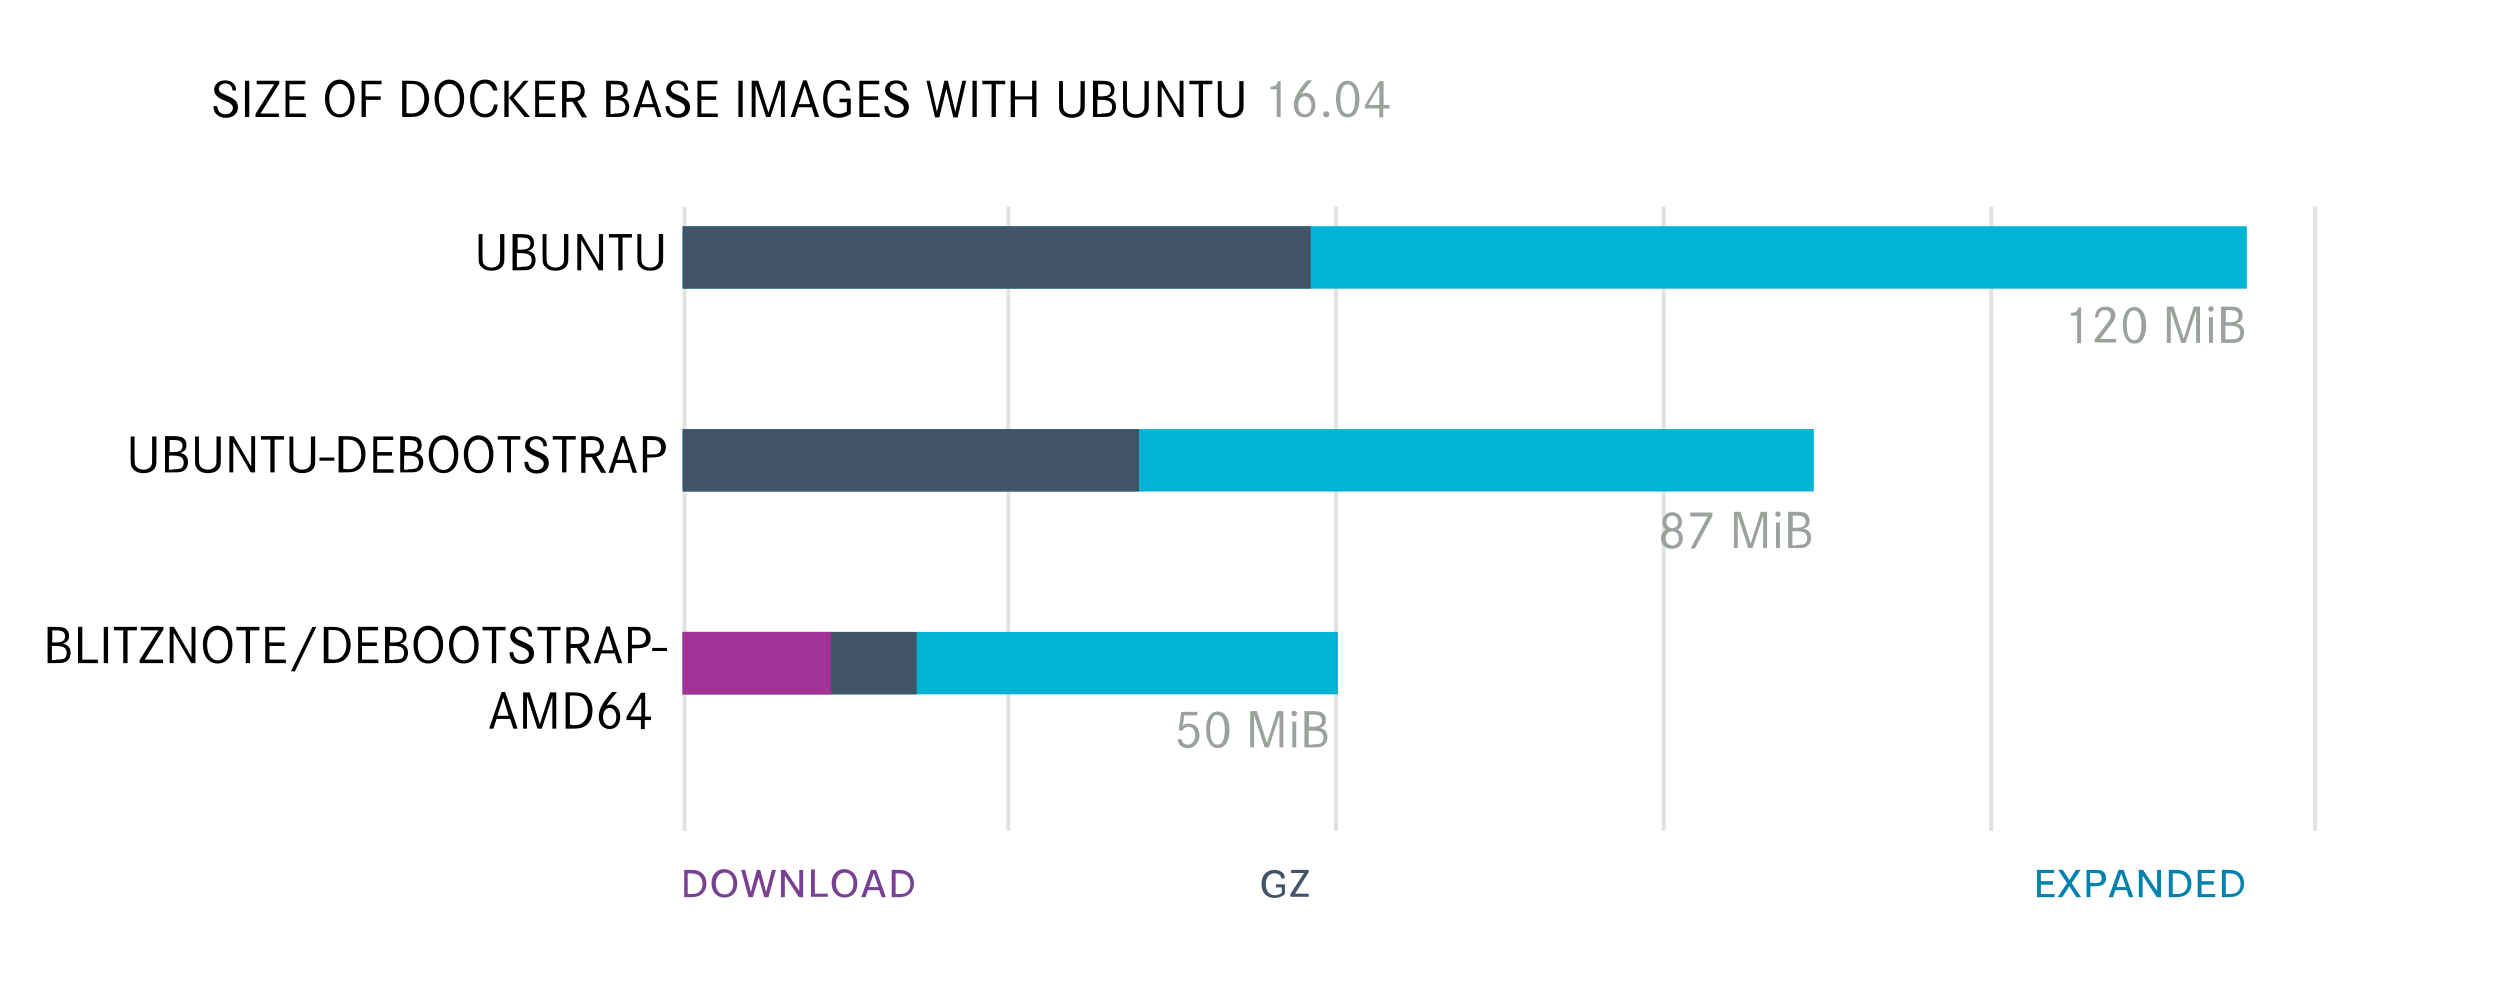
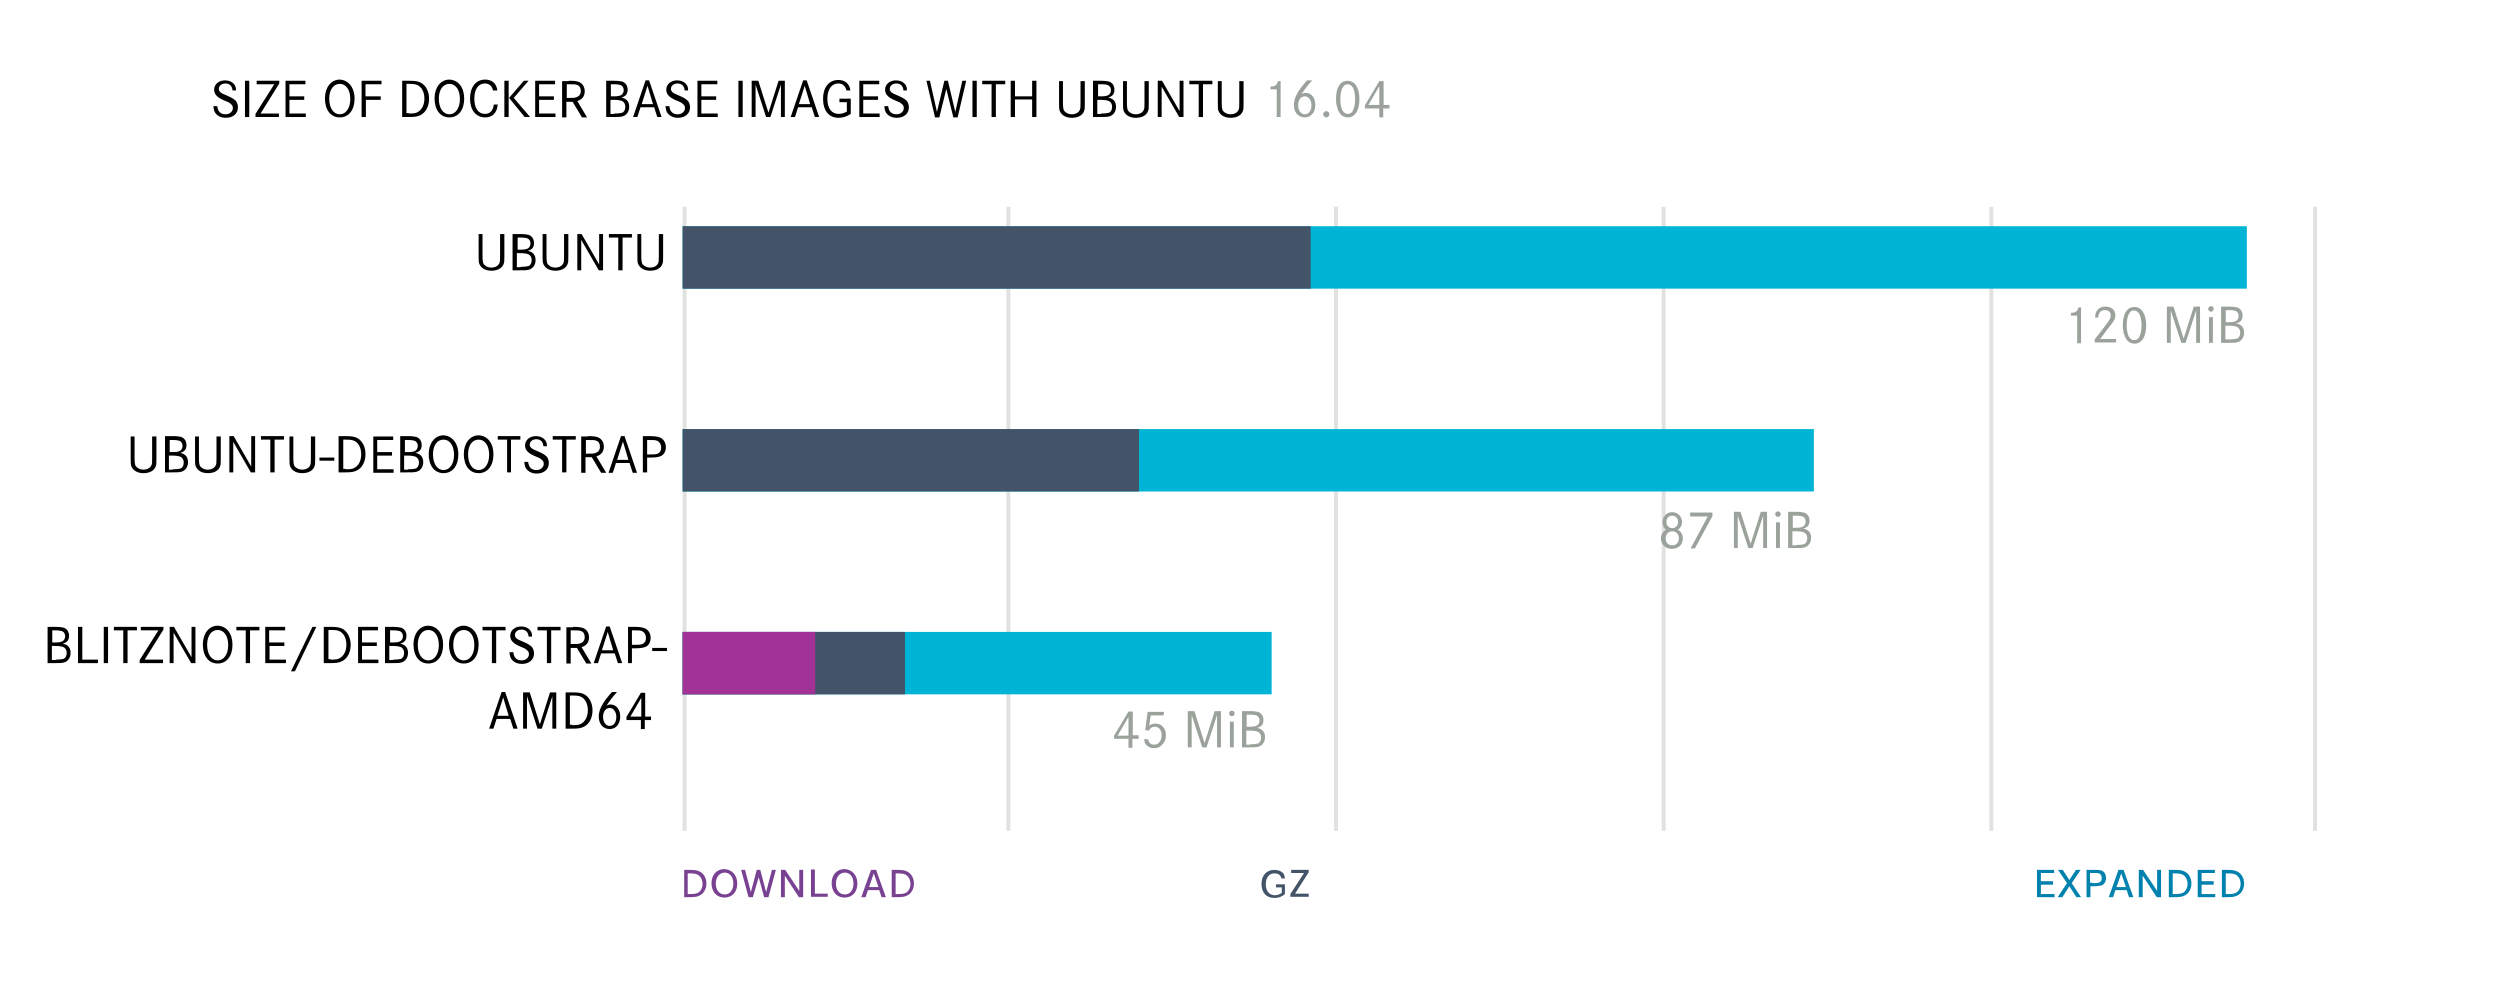
<svg xmlns="http://www.w3.org/2000/svg" version="1.1" id="Layer_1" x="0px" y="0px" width="640.9px" height="255.5px" viewBox="0 0 640.9 255.5" enable-background="new 0 0 640.9 255.5" xml:space="preserve">
  <line fill="none" stroke="#CBCECA" stroke-miterlimit="10" stroke-opacity="0.6" x1="175.5" y1="53" x2="175.5" y2="213" />
  <line fill="none" stroke="#CBCECA" stroke-miterlimit="10" stroke-opacity="0.6" x1="258.5" y1="53" x2="258.5" y2="213" />
  <line fill="none" stroke="#CBCECA" stroke-miterlimit="10" stroke-opacity="0.6" x1="342.5" y1="53" x2="342.5" y2="213" />
  <line fill="none" stroke="#CBCECA" stroke-miterlimit="10" stroke-opacity="0.6" x1="426.5" y1="53" x2="426.5" y2="213" />
  <line fill="none" stroke="#CBCECA" stroke-miterlimit="10" stroke-opacity="0.6" x1="510.5" y1="53" x2="510.5" y2="213" />
  <line fill="none" stroke="#CBCECA" stroke-miterlimit="10" stroke-opacity="0.6" x1="593.5" y1="53" x2="593.5" y2="213" />
  <g>
    <path d="M59.6,23.1c-0.1-1.1-0.8-1.7-1.8-1.7c-1,0-1.7,0.6-1.7,1.4c0,0.4,0.2,0.7,0.6,1c0.3,0.2,0.3,0.2,1.7,0.8   c1.2,0.5,1.7,0.9,2.1,1.3c0.3,0.4,0.5,1,0.5,1.6c0,1.6-1.2,2.7-3.1,2.7c-1.1,0-2-0.4-2.6-1.1c-0.4-0.5-0.5-1-0.6-1.9h1   c0.1,1.3,0.8,2.1,2.1,2.1c1.1,0,1.9-0.7,1.9-1.6c0-0.5-0.2-0.8-0.6-1.1c-0.3-0.3-0.5-0.4-1.5-0.8c-1-0.4-1.6-0.8-1.9-1.1   c-0.5-0.4-0.8-1-0.8-1.7c0-1.4,1.2-2.4,2.8-2.4c1,0,1.9,0.4,2.4,1.1c0.3,0.4,0.4,0.8,0.4,1.5H59.6z" />
    <path d="M62.8,30v-9.3h1.1V30H62.8z" />
    <path d="M71.6,20.7v0.7l-4.8,7.7h4.7V30h-6v-0.8l4.8-7.6h-4.5v-0.9H71.6z" />
    <path d="M78,24.7v0.9h-3.8v3.5h4.2V30h-5.2v-9.3h5.1v0.9h-4.1v3.1H78z" />
    <path d="M90.9,25.3c0,2.9-1.5,4.8-3.8,4.8c-2.3,0-3.8-1.9-3.8-4.9c0-2.8,1.6-4.8,3.8-4.8C89.3,20.5,90.9,22.4,90.9,25.3z    M84.4,25.3c0,2.4,1.1,4,2.7,4c1.6,0,2.7-1.6,2.7-3.9c0-2.4-1.1-3.9-2.7-3.9S84.4,23,84.4,25.3z" />
    <path d="M97.6,24.7v0.9h-3.8V30h-1.1v-9.3h5.1v0.9h-4.1v3.1H97.6z" />
    <path d="M104.6,20.7c1.8,0,2.5,0.1,3.3,0.5c1.3,0.7,2.1,2.3,2.1,4.1c0,1.9-0.8,3.5-2.2,4.2c-0.8,0.4-1.4,0.5-3.3,0.5h-1.4v-9.3   H104.6z M104.8,29.1c1.5,0,1.9-0.1,2.5-0.5c0.9-0.6,1.5-1.8,1.5-3.3c0-1.6-0.6-2.8-1.6-3.4c-0.6-0.3-1-0.4-2.6-0.4h-0.4v7.5H104.8z   " />
    <path d="M119,25.3c0,2.9-1.5,4.8-3.8,4.8c-2.3,0-3.8-1.9-3.8-4.9c0-2.8,1.6-4.8,3.8-4.8C117.5,20.5,119,22.4,119,25.3z M112.5,25.3   c0,2.4,1.1,4,2.7,4c1.6,0,2.7-1.6,2.7-3.9c0-2.4-1.1-3.9-2.7-3.9S112.5,23,112.5,25.3z" />
    <path d="M126.4,23.2c-0.3-1.2-1-1.8-2.1-1.8c-1.7,0-2.7,1.5-2.7,3.9c0,2.4,1,3.9,2.7,3.9c1.3,0,2.1-0.8,2.3-2.4h1   c-0.2,2.1-1.3,3.3-3.2,3.3c-2.4,0-3.9-1.9-3.9-4.8c0-3,1.5-4.9,3.9-4.9c1.7,0,2.9,1,3.1,2.8H126.4z" />
    <path d="M130.4,20.7V30h-1.1v-9.3H130.4z M135.5,20.7l-3.8,4.4l4.2,4.9h-1.4l-4-4.9l3.8-4.4H135.5z" />
    <path d="M142,24.7v0.9h-3.8v3.5h4.2V30h-5.2v-9.3h5.1v0.9h-4.1v3.1H142z" />
    <path d="M145.8,20.7c1.4,0,2,0.1,2.6,0.3c0.9,0.4,1.5,1.2,1.5,2.4c0,1.2-0.6,2.1-1.9,2.5l2.5,4.2h-1.3l-2.4-4h-1.6v4h-1.1v-9.3   H145.8z M145.9,25.1c1.1,0,1.5,0,1.9-0.2c0.7-0.2,1.1-0.8,1.1-1.6c0-0.7-0.3-1.3-0.9-1.5c-0.4-0.2-0.8-0.2-2.1-0.2h-0.6v3.5H145.9z   " />
    <path d="M157.2,20.7c1.3,0,1.8,0.1,2.3,0.2c0.9,0.3,1.4,1.1,1.4,2.1c0,1.1-0.5,1.7-1.6,2c1.4,0.3,2,1.1,2,2.4   c0,1.1-0.6,2.1-1.6,2.4c-0.6,0.2-1.1,0.2-2.7,0.2h-1.6v-9.3H157.2z M157.4,24.7c0.9,0,1.4-0.1,1.8-0.3c0.4-0.2,0.7-0.7,0.7-1.3   c0-0.6-0.3-1.1-0.8-1.3c-0.4-0.1-0.7-0.2-1.7-0.2h-0.8v3.1H157.4z M157.5,29.1c1.1,0,1.6-0.1,2-0.2c0.5-0.2,0.8-0.8,0.8-1.5   c0-0.8-0.4-1.4-1.1-1.6c-0.4-0.1-0.8-0.2-1.8-0.2h-0.9v3.6H157.5z" />
    <path d="M166.4,20.6l3.2,9.4h-1.1l-0.8-2.5h-3.5l-0.8,2.5h-1.1l3.2-9.4H166.4z M166,22l-1.5,4.7h2.9L166,22z" />
    <path d="M175.5,23.1c-0.1-1.1-0.8-1.7-1.8-1.7c-1,0-1.7,0.6-1.7,1.4c0,0.4,0.2,0.7,0.6,1c0.3,0.2,0.3,0.2,1.7,0.8   c1.2,0.5,1.7,0.9,2.1,1.3c0.3,0.4,0.5,1,0.5,1.6c0,1.6-1.2,2.7-3.1,2.7c-1.1,0-2-0.4-2.6-1.1c-0.4-0.5-0.5-1-0.6-1.9h1   c0.1,1.3,0.8,2.1,2.1,2.1c1.1,0,1.9-0.7,1.9-1.6c0-0.5-0.2-0.8-0.6-1.1c-0.3-0.3-0.5-0.4-1.5-0.8c-1-0.4-1.6-0.8-1.9-1.1   c-0.5-0.4-0.8-1-0.8-1.7c0-1.4,1.2-2.4,2.8-2.4c1,0,1.9,0.4,2.4,1.1c0.3,0.4,0.4,0.8,0.4,1.5H175.5z" />
    <path d="M183.6,24.7v0.9h-3.8v3.5h4.2V30h-5.2v-9.3h5.1v0.9h-4.1v3.1H183.6z" />
    <path d="M189.3,30v-9.3h1.1V30H189.3z" />
    <path d="M194.4,20.7l2.6,8.2l2.6-8.2h1.6V30h-1v-8.3l-2.7,8.3h-1.1l-2.7-8.3V30h-1v-9.3H194.4z" />
    <path d="M206.8,20.6L210,30h-1.1l-0.8-2.5h-3.5l-0.8,2.5h-1.1l3.2-9.4H206.8z M206.3,22l-1.5,4.7h2.9L206.3,22z" />
    <path d="M218.1,25.4v3.8c-0.9,0.6-1.9,1-3.1,1c-2.5,0-4-1.8-4-4.9c0-2.9,1.5-4.8,3.9-4.8c1.8,0,2.9,1,3.1,2.7h-1   c-0.3-1.2-1-1.8-2.1-1.8c-1.7,0-2.8,1.5-2.8,3.9c0,2.5,1.1,3.9,2.9,3.9c0.7,0,1.4-0.2,2.1-0.6v-2.4h-1.9v-0.9H218.1z" />
    <path d="M225.1,24.7v0.9h-3.8v3.5h4.2V30h-5.2v-9.3h5.1v0.9h-4.1v3.1H225.1z" />
    <path d="M231.6,23.1c-0.1-1.1-0.8-1.7-1.8-1.7c-1,0-1.7,0.6-1.7,1.4c0,0.4,0.2,0.7,0.6,1c0.3,0.2,0.3,0.2,1.7,0.8   c1.2,0.5,1.7,0.9,2.1,1.3c0.3,0.4,0.5,1,0.5,1.6c0,1.6-1.2,2.7-3.1,2.7c-1.1,0-2-0.4-2.6-1.1c-0.4-0.5-0.5-1-0.6-1.9h1   c0.1,1.3,0.8,2.1,2.1,2.1c1.1,0,1.9-0.7,1.9-1.6c0-0.5-0.2-0.8-0.6-1.1c-0.3-0.3-0.5-0.4-1.5-0.8c-1-0.4-1.6-0.8-1.9-1.1   c-0.5-0.4-0.8-1-0.8-1.7c0-1.4,1.2-2.4,2.8-2.4c1,0,1.9,0.4,2.4,1.1c0.3,0.4,0.4,0.8,0.4,1.5H231.6z" />
    <path d="M238.4,20.7l1.8,8l1.9-8h0.9l1.9,8l1.8-8h1l-2.2,9.4h-1.1l-1.8-7.3l-1.8,7.3h-1.1l-2.2-9.4H238.4z" />
    <path d="M249.3,30v-9.3h1.1V30H249.3z" />
    <path d="M257.7,20.7v0.9h-2.4V30h-1.1v-8.4h-2.4v-0.9H257.7z" />
    <path d="M264.6,24.7v-4h1.1V30h-1.1v-4.5h-4.4V30h-1.1v-9.3h1.1v4H264.6z" />
    <path d="M272.5,20.7v5.5c0,1.4,0.1,1.8,0.3,2.2c0.4,0.5,1.1,0.9,1.9,0.9c1,0,1.8-0.4,2.1-1.1c0.2-0.4,0.2-0.7,0.2-1.9v-5.5h1.1v5.5   c0,1.5,0,1.7-0.2,2.2c-0.4,1.1-1.6,1.7-3.1,1.7c-1.5,0-2.6-0.6-3.1-1.7c-0.2-0.5-0.2-0.8-0.2-2.2v-5.5H272.5z" />
    <path d="M282,20.7c1.3,0,1.8,0.1,2.3,0.2c0.9,0.3,1.4,1.1,1.4,2.1c0,1.1-0.5,1.7-1.6,2c1.4,0.3,2,1.1,2,2.4c0,1.1-0.6,2.1-1.6,2.4   c-0.6,0.2-1.1,0.2-2.7,0.2h-1.6v-9.3H282z M282.3,24.7c0.9,0,1.4-0.1,1.8-0.3c0.4-0.2,0.7-0.7,0.7-1.3c0-0.6-0.3-1.1-0.8-1.3   c-0.4-0.1-0.7-0.2-1.7-0.2h-0.8v3.1H282.3z M282.3,29.1c1.1,0,1.6-0.1,2-0.2c0.5-0.2,0.8-0.8,0.8-1.5c0-0.8-0.4-1.4-1.1-1.6   c-0.4-0.1-0.8-0.2-1.8-0.2h-0.9v3.6H282.3z" />
    <path d="M288.9,20.7v5.5c0,1.4,0.1,1.8,0.3,2.2c0.4,0.5,1.1,0.9,1.9,0.9c1,0,1.8-0.4,2.1-1.1c0.2-0.4,0.2-0.7,0.2-1.9v-5.5h1.1v5.5   c0,1.5,0,1.7-0.2,2.2c-0.4,1.1-1.6,1.7-3.1,1.7c-1.5,0-2.6-0.6-3.1-1.7c-0.2-0.5-0.2-0.8-0.2-2.2v-5.5H288.9z" />
    <path d="M297.9,20.7l4.5,7.8v-7.8h1V30h-1.1l-4.5-7.8V30h-1v-9.3H297.9z" />
    <path d="M310.8,20.7v0.9h-2.4V30h-1.1v-8.4h-2.4v-0.9H310.8z" />
    <path d="M313.2,20.7v5.5c0,1.4,0.1,1.8,0.3,2.2c0.4,0.5,1.1,0.9,1.9,0.9c1,0,1.8-0.4,2.1-1.1c0.2-0.4,0.2-0.7,0.2-1.9v-5.5h1.1v5.5   c0,1.5,0,1.7-0.2,2.2c-0.4,1.1-1.6,1.7-3.1,1.7c-1.5,0-2.6-0.6-3.1-1.7c-0.2-0.5-0.2-0.8-0.2-2.2v-5.5H313.2z" />
    <path fill="#9BA29B" d="M325.7,22.2c1.2,0,1.7-0.4,1.9-1.4h0.7V30h-1v-7.1h-1.6V22.2z" />
    <path fill="#9BA29B" d="M336.3,20.7c-1,1.1-2,2.4-2.6,3.4c0.4-0.2,0.6-0.3,1-0.3c1.5,0,2.5,1.3,2.5,3.1c0,1.9-1.1,3.2-2.7,3.2   c-1.7,0-2.8-1.3-2.8-3.2c0-1.8,1-3.7,3.4-6.3H336.3z M332.8,27c0,1.3,0.7,2.3,1.7,2.3c1,0,1.7-0.9,1.7-2.3c0-1.3-0.7-2.3-1.7-2.3   C333.5,24.7,332.8,25.6,332.8,27z" />
    <path fill="#9BA29B" d="M340.8,29.3c0,0.4-0.4,0.8-0.8,0.8c-0.4,0-0.8-0.4-0.8-0.8c0-0.5,0.4-0.8,0.8-0.8   C340.5,28.5,340.8,28.9,340.8,29.3z" />
    <path fill="#9BA29B" d="M348.5,25.4c0,2.9-1.1,4.7-3,4.7c-0.8,0-1.6-0.4-2-1c-0.6-0.9-1-2.1-1-3.7c0-3,1.1-4.7,3-4.7   C347.4,20.8,348.5,22.5,348.5,25.4z M344.2,22.4c-0.4,0.7-0.6,1.8-0.6,3c0,1.2,0.2,2.3,0.6,3c0.3,0.5,0.8,0.8,1.3,0.8   c0.6,0,1.1-0.3,1.3-0.8c0.4-0.7,0.6-1.8,0.6-3c0-1.2-0.2-2.3-0.6-3c-0.3-0.5-0.8-0.8-1.3-0.8C344.9,21.6,344.5,21.9,344.2,22.4z" />
    <path fill="#9BA29B" d="M356.2,26.9v0.9h-1.6v2.3h-1v-2.3h-3.7V27l3.7-6.2h1.1v6.1H356.2z M353.6,22.1l-2.8,4.8h2.8L353.6,22.1z" />
  </g>
  <g>
    <path d="M123.7,60v5.5c0,1.4,0.1,1.8,0.3,2.2c0.4,0.5,1.1,0.9,1.9,0.9c1,0,1.8-0.4,2.1-1.1c0.2-0.4,0.2-0.7,0.2-1.9V60h1.1v5.5   c0,1.5,0,1.7-0.2,2.2c-0.4,1.1-1.6,1.7-3.1,1.7c-1.5,0-2.6-0.6-3.1-1.7c-0.2-0.5-0.2-0.8-0.2-2.2V60H123.7z" />
    <path d="M133.2,60c1.3,0,1.8,0.1,2.3,0.2c0.9,0.3,1.4,1.1,1.4,2.1c0,1.1-0.5,1.7-1.6,2c1.4,0.3,2,1.1,2,2.4c0,1.1-0.6,2.1-1.6,2.4   c-0.6,0.2-1.1,0.2-2.7,0.2h-1.6V60H133.2z M133.5,64c0.9,0,1.4-0.1,1.8-0.3c0.4-0.2,0.7-0.7,0.7-1.3c0-0.6-0.3-1.1-0.8-1.3   c-0.4-0.1-0.7-0.2-1.7-0.2h-0.8V64H133.5z M133.5,68.4c1.1,0,1.6-0.1,2-0.2c0.5-0.2,0.8-0.8,0.8-1.5c0-0.8-0.4-1.4-1.1-1.6   c-0.4-0.1-0.8-0.2-1.8-0.2h-0.9v3.6H133.5z" />
    <path d="M140.1,60v5.5c0,1.4,0.1,1.8,0.3,2.2c0.4,0.5,1.1,0.9,1.9,0.9c1,0,1.8-0.4,2.1-1.1c0.2-0.4,0.2-0.7,0.2-1.9V60h1.1v5.5   c0,1.5,0,1.7-0.2,2.2c-0.4,1.1-1.6,1.7-3.1,1.7c-1.5,0-2.6-0.6-3.1-1.7c-0.2-0.5-0.2-0.8-0.2-2.2V60H140.1z" />
    <path d="M149.1,60l4.5,7.8V60h1v9.3h-1.1l-4.5-7.8v7.8h-1V60H149.1z" />
    <path d="M162,60v0.9h-2.4v8.4h-1.1v-8.4h-2.4V60H162z" />
    <path d="M164.4,60v5.5c0,1.4,0.1,1.8,0.3,2.2c0.4,0.5,1.1,0.9,1.9,0.9c1,0,1.8-0.4,2.1-1.1c0.2-0.4,0.2-0.7,0.2-1.9V60h1.1v5.5   c0,1.5,0,1.7-0.2,2.2c-0.4,1.1-1.6,1.7-3.1,1.7c-1.5,0-2.6-0.6-3.1-1.7c-0.2-0.5-0.2-0.8-0.2-2.2V60H164.4z" />
  </g>
  <g>
    <path d="M34.5,111.8v5.5c0,1.4,0.1,1.8,0.3,2.2c0.4,0.5,1.1,0.9,1.9,0.9c1,0,1.8-0.4,2.1-1.1c0.2-0.4,0.2-0.7,0.2-1.9v-5.5h1.1v5.5   c0,1.5,0,1.7-0.2,2.2c-0.4,1.1-1.6,1.7-3.1,1.7c-1.5,0-2.6-0.6-3.1-1.7c-0.2-0.5-0.2-0.8-0.2-2.2v-5.5H34.5z" />
    <path d="M44.1,111.8c1.3,0,1.8,0.1,2.3,0.2c0.9,0.3,1.4,1.1,1.4,2.1c0,1.1-0.5,1.7-1.6,2c1.4,0.3,2,1.1,2,2.4   c0,1.1-0.6,2.1-1.6,2.4c-0.6,0.2-1.1,0.2-2.7,0.2h-1.6v-9.3H44.1z M44.3,115.9c0.9,0,1.4-0.1,1.8-0.3c0.4-0.2,0.7-0.7,0.7-1.3   c0-0.6-0.3-1.1-0.8-1.3c-0.4-0.1-0.7-0.2-1.7-0.2h-0.8v3.1H44.3z M44.3,120.3c1.1,0,1.6-0.1,2-0.2c0.5-0.2,0.8-0.8,0.8-1.5   c0-0.8-0.4-1.4-1.1-1.6c-0.4-0.1-0.8-0.2-1.8-0.2h-0.9v3.6H44.3z" />
    <path d="M51,111.8v5.5c0,1.4,0.1,1.8,0.3,2.2c0.4,0.5,1.1,0.9,1.9,0.9c1,0,1.8-0.4,2.1-1.1c0.2-0.4,0.2-0.7,0.2-1.9v-5.5h1.1v5.5   c0,1.5,0,1.7-0.2,2.2c-0.4,1.1-1.6,1.7-3.1,1.7c-1.5,0-2.6-0.6-3.1-1.7c-0.2-0.5-0.2-0.8-0.2-2.2v-5.5H51z" />
    <path d="M59.9,111.8l4.5,7.8v-7.8h1v9.3h-1.1l-4.5-7.8v7.8h-1v-9.3H59.9z" />
    <path d="M72.8,111.8v0.9h-2.4v8.4h-1.1v-8.4h-2.4v-0.9H72.8z" />
    <path d="M75.2,111.8v5.5c0,1.4,0.1,1.8,0.3,2.2c0.4,0.5,1.1,0.9,1.9,0.9c1,0,1.8-0.4,2.1-1.1c0.2-0.4,0.2-0.7,0.2-1.9v-5.5h1.1v5.5   c0,1.5,0,1.7-0.2,2.2c-0.4,1.1-1.6,1.7-3.1,1.7c-1.5,0-2.6-0.6-3.1-1.7c-0.2-0.5-0.2-0.8-0.2-2.2v-5.5H75.2z" />
    <path d="M85.7,117.3v0.8h-3.8v-0.8H85.7z" />
    <path d="M88.3,111.8c1.8,0,2.5,0.1,3.3,0.5c1.3,0.7,2.1,2.3,2.1,4.1c0,1.9-0.8,3.5-2.2,4.2c-0.8,0.4-1.4,0.5-3.3,0.5h-1.4v-9.3   H88.3z M88.6,120.3c1.5,0,1.9-0.1,2.5-0.5c0.9-0.6,1.5-1.8,1.5-3.3c0-1.6-0.6-2.8-1.6-3.4c-0.6-0.3-1-0.4-2.6-0.4h-0.4v7.5H88.6z" />
    <path d="M100.5,115.9v0.9h-3.8v3.5h4.2v0.9h-5.2v-9.3h5.1v0.9h-4.1v3.1H100.5z" />
    <path d="M104.4,111.8c1.3,0,1.8,0.1,2.3,0.2c0.9,0.3,1.4,1.1,1.4,2.1c0,1.1-0.5,1.7-1.6,2c1.4,0.3,2,1.1,2,2.4   c0,1.1-0.6,2.1-1.6,2.4c-0.6,0.2-1.1,0.2-2.7,0.2h-1.6v-9.3H104.4z M104.6,115.9c0.9,0,1.4-0.1,1.8-0.3c0.4-0.2,0.7-0.7,0.7-1.3   c0-0.6-0.3-1.1-0.8-1.3c-0.4-0.1-0.7-0.2-1.7-0.2h-0.8v3.1H104.6z M104.6,120.3c1.1,0,1.6-0.1,2-0.2c0.5-0.2,0.8-0.8,0.8-1.5   c0-0.8-0.4-1.4-1.1-1.6c-0.4-0.1-0.8-0.2-1.8-0.2h-0.9v3.6H104.6z" />
    <path d="M117.5,116.5c0,2.9-1.5,4.8-3.8,4.8c-2.3,0-3.8-1.9-3.8-4.9c0-2.8,1.6-4.8,3.8-4.8C115.9,111.7,117.5,113.6,117.5,116.5z    M111,116.5c0,2.4,1.1,4,2.7,4c1.6,0,2.7-1.6,2.7-3.9c0-2.4-1.1-3.9-2.7-3.9S111,114.1,111,116.5z" />
    <path d="M126.5,116.5c0,2.9-1.5,4.8-3.8,4.8c-2.3,0-3.8-1.9-3.8-4.9c0-2.8,1.6-4.8,3.8-4.8C125,111.7,126.5,113.6,126.5,116.5z    M120,116.5c0,2.4,1.1,4,2.7,4c1.6,0,2.7-1.6,2.7-3.9c0-2.4-1.1-3.9-2.7-3.9S120,114.1,120,116.5z" />
    <path d="M133.4,111.8v0.9H131v8.4H130v-8.4h-2.4v-0.9H133.4z" />
    <path d="M139.3,114.3c-0.1-1.1-0.8-1.7-1.8-1.7c-1,0-1.7,0.6-1.7,1.4c0,0.4,0.2,0.7,0.6,1c0.3,0.2,0.3,0.2,1.7,0.8   c1.2,0.5,1.7,0.9,2.1,1.3c0.3,0.4,0.5,1,0.5,1.6c0,1.6-1.2,2.7-3.1,2.7c-1.1,0-2-0.4-2.6-1.1c-0.4-0.5-0.5-1-0.6-1.9h1   c0.1,1.3,0.8,2.1,2.1,2.1c1.1,0,1.9-0.7,1.9-1.6c0-0.5-0.2-0.8-0.6-1.1c-0.3-0.3-0.5-0.4-1.5-0.8c-1-0.4-1.6-0.8-1.9-1.1   c-0.5-0.4-0.8-1-0.8-1.7c0-1.4,1.2-2.4,2.8-2.4c1,0,1.9,0.4,2.4,1.1c0.3,0.4,0.4,0.8,0.4,1.5H139.3z" />
    <path d="M147.6,111.8v0.9h-2.4v8.4h-1.1v-8.4h-2.4v-0.9H147.6z" />
    <path d="M150.7,111.8c1.4,0,2,0.1,2.6,0.3c0.9,0.4,1.5,1.2,1.5,2.4c0,1.2-0.6,2.1-1.9,2.5l2.5,4.2h-1.3l-2.4-4h-1.6v4h-1.1v-9.3   H150.7z M150.8,116.3c1.1,0,1.5,0,1.9-0.2c0.7-0.2,1.1-0.8,1.1-1.6c0-0.7-0.3-1.3-0.9-1.5c-0.4-0.2-0.8-0.2-2.1-0.2h-0.6v3.5H150.8   z" />
    <path d="M160.1,111.8l3.2,9.4h-1.1l-0.8-2.5h-3.5l-0.8,2.5H156l3.2-9.4H160.1z M159.7,113.2l-1.5,4.7h2.9L159.7,113.2z" />
    <path d="M166.4,111.8c1.4,0,2,0.1,2.6,0.3c1,0.3,1.7,1.3,1.7,2.5c0,1.1-0.5,2.1-1.5,2.4c-0.6,0.2-1.2,0.3-2.6,0.3h-0.7v3.8h-1.1   v-9.3H166.4z M166.6,116.5c1,0,1.3,0,1.7-0.1c0.8-0.2,1.2-0.8,1.2-1.7c0-0.8-0.4-1.4-1-1.7c-0.5-0.2-0.8-0.2-2.1-0.2h-0.5v3.7   H166.6z" />
  </g>
  <g>
    <path d="M14,160.7c1.3,0,1.8,0.1,2.3,0.2c0.9,0.3,1.4,1.1,1.4,2.1c0,1.1-0.5,1.7-1.6,2c1.4,0.3,2,1.1,2,2.4c0,1.1-0.6,2.1-1.6,2.4   c-0.6,0.2-1.1,0.2-2.7,0.2h-1.6v-9.3H14z M14.2,164.7c0.9,0,1.4-0.1,1.8-0.3c0.4-0.2,0.7-0.7,0.7-1.3c0-0.6-0.3-1.1-0.8-1.3   c-0.4-0.1-0.7-0.2-1.7-0.2h-0.8v3.1H14.2z M14.3,169.1c1.1,0,1.6-0.1,2-0.2c0.5-0.2,0.8-0.8,0.8-1.5c0-0.8-0.4-1.4-1.1-1.6   c-0.4-0.1-0.8-0.2-1.8-0.2h-0.9v3.6H14.3z" />
    <path d="M21.1,160.7v8.4h4v0.9H20v-9.3H21.1z" />
    <path d="M26.6,170v-9.3h1.1v9.3H26.6z" />
    <path d="M35.1,160.7v0.9h-2.4v8.4h-1.1v-8.4h-2.4v-0.9H35.1z" />
    <path d="M41.9,160.7v0.7l-4.8,7.7h4.7v0.9h-6v-0.8l4.8-7.6h-4.5v-0.9H41.9z" />
    <path d="M44.6,160.7l4.5,7.8v-7.8h1v9.3h-1.1l-4.5-7.8v7.8h-1v-9.3H44.6z" />
    <path d="M59.6,165.3c0,2.9-1.5,4.8-3.8,4.8c-2.3,0-3.8-1.9-3.8-4.9c0-2.8,1.6-4.8,3.8-4.8C58.1,160.5,59.6,162.4,59.6,165.3z    M53.1,165.3c0,2.4,1.1,4,2.7,4c1.6,0,2.7-1.6,2.7-3.9c0-2.4-1.1-3.9-2.7-3.9S53.1,163,53.1,165.3z" />
    <path d="M66.5,160.7v0.9h-2.4v8.4H63v-8.4h-2.4v-0.9H66.5z" />
    <path d="M72.9,164.7v0.9h-3.8v3.5h4.2v0.9H68v-9.3h5.1v0.9h-4.1v3.1H72.9z" />
    <path d="M80.1,160.7h1l-5.5,11.4h-1L80.1,160.7z" />
    <path d="M84.5,160.7c1.8,0,2.5,0.1,3.3,0.5c1.3,0.7,2.1,2.3,2.1,4.1c0,1.9-0.8,3.5-2.2,4.2c-0.8,0.4-1.4,0.5-3.3,0.5H83v-9.3H84.5z    M84.8,169.1c1.5,0,1.9-0.1,2.5-0.5c0.9-0.6,1.5-1.8,1.5-3.3c0-1.6-0.6-2.8-1.6-3.4c-0.6-0.3-1-0.4-2.6-0.4h-0.4v7.5H84.8z" />
    <path d="M96.6,164.7v0.9h-3.8v3.5H97v0.9h-5.2v-9.3h5.1v0.9h-4.1v3.1H96.6z" />
    <path d="M100.5,160.7c1.3,0,1.8,0.1,2.3,0.2c0.9,0.3,1.4,1.1,1.4,2.1c0,1.1-0.5,1.7-1.6,2c1.4,0.3,2,1.1,2,2.4   c0,1.1-0.6,2.1-1.6,2.4c-0.6,0.2-1.1,0.2-2.7,0.2h-1.6v-9.3H100.5z M100.8,164.7c0.9,0,1.4-0.1,1.8-0.3c0.4-0.2,0.7-0.7,0.7-1.3   c0-0.6-0.3-1.1-0.8-1.3c-0.4-0.1-0.7-0.2-1.7-0.2h-0.8v3.1H100.8z M100.8,169.1c1.1,0,1.6-0.1,2-0.2c0.5-0.2,0.8-0.8,0.8-1.5   c0-0.8-0.4-1.4-1.1-1.6c-0.4-0.1-0.8-0.2-1.8-0.2h-0.9v3.6H100.8z" />
    <path d="M113.6,165.3c0,2.9-1.5,4.8-3.8,4.8c-2.3,0-3.8-1.9-3.8-4.9c0-2.8,1.6-4.8,3.8-4.8C112.1,160.5,113.6,162.4,113.6,165.3z    M107.1,165.3c0,2.4,1.1,4,2.7,4c1.6,0,2.7-1.6,2.7-3.9c0-2.4-1.1-3.9-2.7-3.9S107.1,163,107.1,165.3z" />
    <path d="M122.7,165.3c0,2.9-1.5,4.8-3.8,4.8c-2.3,0-3.8-1.9-3.8-4.9c0-2.8,1.6-4.8,3.8-4.8C121.1,160.5,122.7,162.4,122.7,165.3z    M116.2,165.3c0,2.4,1.1,4,2.7,4c1.6,0,2.7-1.6,2.7-3.9c0-2.4-1.1-3.9-2.7-3.9S116.2,163,116.2,165.3z" />
    <path d="M129.6,160.7v0.9h-2.4v8.4h-1.1v-8.4h-2.4v-0.9H129.6z" />
    <path d="M135.5,163.1c-0.1-1.1-0.8-1.7-1.8-1.7c-1,0-1.7,0.6-1.7,1.4c0,0.4,0.2,0.7,0.6,1c0.3,0.2,0.3,0.2,1.7,0.8   c1.2,0.5,1.7,0.9,2.1,1.3c0.3,0.4,0.5,1,0.5,1.6c0,1.6-1.2,2.7-3.1,2.7c-1.1,0-2-0.4-2.6-1.1c-0.4-0.5-0.5-1-0.6-1.9h1   c0.1,1.3,0.8,2.1,2.1,2.1c1.1,0,1.9-0.7,1.9-1.6c0-0.5-0.2-0.8-0.6-1.1c-0.3-0.3-0.5-0.4-1.5-0.8c-1-0.4-1.6-0.8-1.9-1.1   c-0.5-0.4-0.8-1-0.8-1.7c0-1.4,1.2-2.4,2.8-2.4c1,0,1.9,0.4,2.4,1.1c0.3,0.4,0.4,0.8,0.4,1.5H135.5z" />
    <path d="M143.7,160.7v0.9h-2.4v8.4h-1.1v-8.4h-2.4v-0.9H143.7z" />
    <path d="M146.9,160.7c1.4,0,2,0.1,2.6,0.3c0.9,0.4,1.5,1.2,1.5,2.4c0,1.2-0.6,2.1-1.9,2.5l2.5,4.2h-1.3l-2.4-4h-1.6v4h-1.1v-9.3   H146.9z M146.9,165.1c1.1,0,1.5,0,1.9-0.2c0.7-0.2,1.1-0.8,1.1-1.6c0-0.7-0.3-1.3-0.9-1.5c-0.4-0.2-0.8-0.2-2.1-0.2h-0.6v3.5H146.9   z" />
    <path d="M156.3,160.6l3.2,9.4h-1.1l-0.8-2.5h-3.5l-0.8,2.5h-1.1l3.2-9.4H156.3z M155.8,162l-1.5,4.7h2.9L155.8,162z" />
    <path d="M162.5,160.7c1.4,0,2,0.1,2.6,0.3c1,0.3,1.7,1.3,1.7,2.5c0,1.1-0.5,2.1-1.5,2.4c-0.6,0.2-1.2,0.3-2.6,0.3h-0.7v3.8H161   v-9.3H162.5z M162.7,165.3c1,0,1.3,0,1.7-0.1c0.8-0.2,1.2-0.8,1.2-1.7c0-0.8-0.4-1.4-1-1.7c-0.5-0.2-0.8-0.2-2.1-0.2h-0.5v3.7   H162.7z" />
    <path d="M171,166.1v0.8h-3.8v-0.8H171z" />
    <path d="M129.5,177.4l3.2,9.4h-1.1l-0.8-2.5h-3.5l-0.8,2.5h-1.1l3.2-9.4H129.5z M129,178.8l-1.5,4.7h2.9L129,178.8z" />
    <path d="M135.8,177.5l2.6,8.2l2.6-8.2h1.6v9.3h-1v-8.3l-2.7,8.3h-1.1l-2.7-8.3v8.3h-1v-9.3H135.8z" />
    <path d="M146.5,177.5c1.8,0,2.5,0.1,3.3,0.5c1.3,0.7,2.1,2.3,2.1,4.1c0,1.9-0.8,3.5-2.2,4.2c-0.8,0.4-1.4,0.5-3.3,0.5H145v-9.3   H146.5z M146.7,185.9c1.5,0,1.9-0.1,2.5-0.5c0.9-0.6,1.5-1.8,1.5-3.3c0-1.6-0.6-2.8-1.6-3.4c-0.6-0.3-1-0.4-2.6-0.4h-0.4v7.5H146.7   z" />
    <path d="M158.1,177.5c-1,1.1-2,2.4-2.6,3.4c0.4-0.2,0.6-0.3,1-0.3c1.5,0,2.5,1.3,2.5,3.1c0,1.9-1.1,3.2-2.7,3.2   c-1.7,0-2.8-1.3-2.8-3.2c0-1.8,1-3.7,3.4-6.3H158.1z M154.6,183.8c0,1.3,0.7,2.3,1.7,2.3c1,0,1.7-0.9,1.7-2.3   c0-1.3-0.7-2.3-1.7-2.3C155.3,181.5,154.6,182.4,154.6,183.8z" />
    <path d="M166.9,183.7v0.9h-1.6v2.3h-1v-2.3h-3.7v-0.8l3.7-6.2h1.1v6.1H166.9z M164.4,178.9l-2.8,4.8h2.8L164.4,178.9z" />
  </g>
  <rect x="175" y="58" fill="#00B4D6" width="401" height="16" />
  <rect x="175" y="58" fill="#435469" width="161" height="16" />
  <rect x="175" y="110" fill="#00B4D6" width="290" height="16" />
  <rect x="175" y="110" fill="#435469" width="117" height="16" />
-   <rect x="175" y="162" fill="#00B4D6" width="168" height="16" />
-   <rect x="175" y="162" fill="#435469" width="60" height="16" />
-   <rect x="175" y="162" fill="#A23296" width="38" height="16" />
+   <rect x="175" y="162" fill="#00B4D6" width="151" height="16" />
+   <rect x="175" y="162" fill="#435469" width="57" height="16" />
+   <rect x="175" y="162" fill="#A23296" width="34" height="16" />
  <g>
-     <path fill="#9BA29B" d="M307,182.5l-0.1,0.9h-3.3l-0.4,2.7c0.5-0.5,0.9-0.6,1.6-0.6c1.6,0,2.7,1.2,2.7,3c0,0.8-0.2,1.5-0.7,2.1   c-0.6,0.8-1.3,1.2-2.3,1.2c-1.5,0-2.5-0.9-2.6-2.3h1c0.2,0.9,0.7,1.4,1.6,1.4c1.1,0,1.9-1,1.9-2.4c0-1.3-0.7-2.2-1.7-2.2   c-0.7,0-1.2,0.3-1.6,1l-0.9-0.1l0.6-4.7H307z" />
-     <path fill="#9BA29B" d="M315.2,187.1c0,2.9-1.1,4.7-3,4.7c-0.8,0-1.6-0.4-2-1c-0.6-0.9-1-2.1-1-3.7c0-3,1.1-4.7,3-4.7   C314,182.4,315.2,184.2,315.2,187.1z M310.8,184.1c-0.4,0.7-0.6,1.8-0.6,3c0,1.2,0.2,2.3,0.6,3c0.3,0.5,0.8,0.8,1.3,0.8   c0.6,0,1.1-0.3,1.3-0.8c0.4-0.7,0.6-1.8,0.6-3s-0.2-2.3-0.6-3c-0.3-0.5-0.8-0.8-1.3-0.8C311.6,183.2,311.1,183.5,310.8,184.1z" />
-     <path fill="#9BA29B" d="M322.2,182.3l2.6,8.2l2.6-8.2h1.6v9.3h-1v-8.3l-2.7,8.3h-1.1l-2.7-8.3v8.3h-1v-9.3H322.2z" />
-     <path fill="#9BA29B" d="M332.5,182.9c0,0.4-0.3,0.7-0.7,0.7c-0.4,0-0.7-0.3-0.7-0.7c0-0.4,0.3-0.7,0.7-0.7   C332.2,182.2,332.5,182.5,332.5,182.9z M332.3,185v6.6h-1V185H332.3z" />
-     <path fill="#9BA29B" d="M336.2,182.3c1.3,0,1.8,0.1,2.3,0.2c0.9,0.3,1.4,1.1,1.4,2.1c0,1.1-0.5,1.7-1.6,2c1.4,0.3,2,1.1,2,2.4   c0,1.1-0.6,2.1-1.6,2.4c-0.6,0.2-1.1,0.2-2.7,0.2h-1.6v-9.3H336.2z M336.4,186.3c0.9,0,1.4-0.1,1.8-0.3c0.4-0.2,0.7-0.7,0.7-1.3   c0-0.6-0.3-1.1-0.8-1.3c-0.4-0.1-0.7-0.2-1.7-0.2h-0.8v3.1H336.4z M336.5,190.8c1.1,0,1.6-0.1,2-0.2c0.5-0.2,0.8-0.8,0.8-1.5   c0-0.8-0.4-1.4-1.1-1.6c-0.4-0.1-0.8-0.2-1.8-0.2h-0.9v3.6H336.5z" />
+     <path fill="#9BA29B" d="M291.9,188.5v0.9h-1.6v2.3h-1v-2.3h-3.7v-0.8l3.7-6.2h1.1v6.1H291.9z M289.3,183.8l-2.8,4.8h2.8   L289.3,183.8z" />
+     <path fill="#9BA29B" d="M298.4,182.5l-0.1,0.9h-3.3l-0.4,2.7c0.5-0.5,0.9-0.6,1.6-0.6c1.6,0,2.7,1.2,2.7,3c0,0.8-0.2,1.5-0.7,2.1   c-0.6,0.8-1.3,1.2-2.3,1.2c-1.5,0-2.5-0.9-2.6-2.3h1c0.2,0.9,0.7,1.4,1.6,1.4c1.1,0,1.9-1,1.9-2.4c0-1.3-0.7-2.2-1.7-2.2   c-0.7,0-1.2,0.3-1.6,1l-0.9-0.1l0.6-4.7H298.4z" />
+     <path fill="#9BA29B" d="M306.2,182.3l2.6,8.2l2.6-8.2h1.6v9.3h-1v-8.3l-2.7,8.3h-1.1l-2.7-8.3v8.3h-1v-9.3H306.2z" />
+     <path fill="#9BA29B" d="M316.5,182.9c0,0.4-0.3,0.7-0.7,0.7c-0.4,0-0.7-0.3-0.7-0.7c0-0.4,0.3-0.7,0.7-0.7   C316.2,182.2,316.5,182.5,316.5,182.9z M316.3,185v6.6h-1V185H316.3z" />
+     <path fill="#9BA29B" d="M320.2,182.3c1.3,0,1.8,0.1,2.3,0.2c0.9,0.3,1.4,1.1,1.4,2.1c0,1.1-0.5,1.7-1.6,2c1.4,0.3,2,1.1,2,2.4   c0,1.1-0.6,2.1-1.6,2.4c-0.6,0.2-1.1,0.2-2.7,0.2h-1.6v-9.3H320.2z M320.4,186.3c0.9,0,1.4-0.1,1.8-0.3c0.4-0.2,0.7-0.7,0.7-1.3   c0-0.6-0.3-1.1-0.8-1.3c-0.4-0.1-0.7-0.2-1.7-0.2h-0.8v3.1H320.4z M320.5,190.8c1.1,0,1.6-0.1,2-0.2c0.5-0.2,0.8-0.8,0.8-1.5   c0-0.8-0.4-1.4-1.1-1.6c-0.4-0.1-0.8-0.2-1.8-0.2h-0.9v3.6H320.5z" />
  </g>
  <g>
    <path fill="#9BA29B" d="M426.2,133.8c0-1.4,1.1-2.5,2.5-2.5c1.4,0,2.5,1.1,2.5,2.5c0,0.9-0.4,1.6-1.1,2c0.9,0.5,1.3,1.2,1.3,2.3   c0,1.6-1.2,2.6-2.8,2.6c-1.6,0-2.8-1.1-2.8-2.6c0-1,0.4-1.8,1.3-2.3C426.5,135.4,426.2,134.7,426.2,133.8z M427,138   c0,1.1,0.7,1.8,1.7,1.8s1.7-0.7,1.7-1.8c0-1.1-0.7-1.8-1.7-1.8C427.7,136.2,427,137,427,138z M427.2,133.8c0,0.9,0.6,1.6,1.5,1.6   c0.9,0,1.5-0.7,1.5-1.6c0-0.9-0.6-1.6-1.5-1.6C427.8,132.2,427.2,132.8,427.2,133.8z" />
    <path fill="#9BA29B" d="M439,131.5v0.8l-4.5,8.3h-1.1l4.4-8.2h-4.5v-1H439z" />
    <path fill="#9BA29B" d="M446.2,131.2l2.6,8.2l2.6-8.2h1.6v9.3h-1v-8.3l-2.7,8.3h-1.1l-2.7-8.3v8.3h-1v-9.3H446.2z" />
    <path fill="#9BA29B" d="M456.5,131.8c0,0.4-0.3,0.7-0.7,0.7c-0.4,0-0.7-0.3-0.7-0.7c0-0.4,0.3-0.7,0.7-0.7   C456.2,131.1,456.5,131.4,456.5,131.8z M456.3,133.9v6.6h-1v-6.6H456.3z" />
    <path fill="#9BA29B" d="M460.2,131.2c1.3,0,1.8,0.1,2.3,0.2c0.9,0.3,1.4,1.1,1.4,2.1c0,1.1-0.5,1.7-1.6,2c1.4,0.3,2,1.1,2,2.4   c0,1.1-0.6,2.1-1.6,2.4c-0.6,0.2-1.1,0.2-2.7,0.2h-1.6v-9.3H460.2z M460.4,135.3c0.9,0,1.4-0.1,1.8-0.3c0.4-0.2,0.7-0.7,0.7-1.3   c0-0.6-0.3-1.1-0.8-1.3c-0.4-0.1-0.7-0.2-1.7-0.2h-0.8v3.1H460.4z M460.5,139.7c1.1,0,1.6-0.1,2-0.2c0.5-0.2,0.8-0.8,0.8-1.5   c0-0.8-0.4-1.4-1.1-1.6c-0.4-0.1-0.8-0.2-1.8-0.2h-0.9v3.6H460.5z" />
  </g>
  <g>
    <path fill="#9BA29B" d="M530.9,80.2c1.2,0,1.7-0.4,1.9-1.4h0.7v9.2h-1v-7.1h-1.6V80.2z" />
    <path fill="#9BA29B" d="M537.1,81.4c0-1.8,1-2.8,2.7-2.8c1.5,0,2.5,0.9,2.5,2.2c0,0.8-0.2,1.3-1.4,2.8c-0.6,0.7-1.3,1.7-1.6,2.1   c-0.6,0.8-0.6,0.8-0.9,1.2h4.1v0.9H537v-0.8l2.7-3.5c1.3-1.7,1.4-2,1.4-2.7c0-0.8-0.6-1.3-1.5-1.3c-1,0-1.6,0.6-1.7,1.9H537.1z" />
    <path fill="#9BA29B" d="M550.2,83.4c0,2.9-1.1,4.7-3,4.7c-0.8,0-1.6-0.4-2-1c-0.6-0.9-1-2.1-1-3.7c0-3,1.1-4.7,3-4.7   C549,78.7,550.2,80.5,550.2,83.4z M545.8,80.4c-0.4,0.7-0.6,1.8-0.6,3c0,1.2,0.2,2.3,0.6,3c0.3,0.5,0.8,0.8,1.3,0.8   c0.6,0,1.1-0.3,1.3-0.8c0.4-0.7,0.6-1.8,0.6-3s-0.2-2.3-0.6-3c-0.3-0.5-0.8-0.8-1.3-0.8C546.6,79.5,546.1,79.8,545.8,80.4z" />
    <path fill="#9BA29B" d="M557.2,78.6l2.6,8.2l2.6-8.2h1.6v9.3h-1v-8.3l-2.7,8.3h-1.1l-2.7-8.3v8.3h-1v-9.3H557.2z" />
    <path fill="#9BA29B" d="M567.5,79.2c0,0.4-0.3,0.7-0.7,0.7c-0.4,0-0.7-0.3-0.7-0.7c0-0.4,0.3-0.7,0.7-0.7   C567.2,78.4,567.5,78.8,567.5,79.2z M567.3,81.3v6.6h-1v-6.6H567.3z" />
    <path fill="#9BA29B" d="M571.2,78.6c1.3,0,1.8,0.1,2.3,0.2c0.9,0.3,1.4,1.1,1.4,2.1c0,1.1-0.5,1.7-1.6,2c1.4,0.3,2,1.1,2,2.4   c0,1.1-0.6,2.1-1.6,2.4c-0.6,0.2-1.1,0.2-2.7,0.2h-1.6v-9.3H571.2z M571.4,82.6c0.9,0,1.4-0.1,1.8-0.3c0.4-0.2,0.7-0.7,0.7-1.3   c0-0.6-0.3-1.1-0.8-1.3c-0.4-0.1-0.7-0.2-1.7-0.2h-0.8v3.1H571.4z M571.5,87c1.1,0,1.6-0.1,2-0.2c0.5-0.2,0.8-0.8,0.8-1.5   c0-0.8-0.4-1.4-1.1-1.6c-0.4-0.1-0.8-0.2-1.8-0.2h-0.9V87H571.5z" />
  </g>
  <g>
    <path fill="#784191" d="M176.6,223c1.5,0,2.1,0.1,2.7,0.4c1.1,0.5,1.8,1.7,1.8,3.1c0,1.4-0.7,2.6-1.8,3.1c-0.6,0.3-1.2,0.4-2.7,0.4   h-1.2v-7H176.6z M176.8,229.2c1.2,0,1.6-0.1,2.1-0.3c0.7-0.4,1.2-1.2,1.2-2.3c0-1.1-0.5-2-1.3-2.4c-0.5-0.2-0.8-0.3-2.2-0.3h-0.3   v5.3H176.8z" />
    <path fill="#784191" d="M189,226.5c0,2.2-1.3,3.6-3.3,3.6c-2,0-3.3-1.5-3.3-3.7c0-2.1,1.3-3.6,3.3-3.6   C187.7,222.9,189,224.4,189,226.5z M183.5,226.5c0,1.7,0.9,2.8,2.3,2.8c1.3,0,2.2-1.1,2.2-2.8c0-1.7-0.9-2.8-2.2-2.8   S183.5,224.8,183.5,226.5z" />
    <path fill="#784191" d="M191,223l1.5,5.7l1.5-5.7h0.9l1.5,5.7l1.5-5.7h1l-1.9,7h-1.1l-1.4-5.1L193,230h-1.1l-1.9-7H191z" />
    <path fill="#784191" d="M201.3,223l3.6,5.4V223h1v7h-1.1l-3.6-5.5v5.5h-1v-7H201.3z" />
    <path fill="#784191" d="M208.9,223v6.1h3.3v0.8h-4.3v-7H208.9z" />
    <path fill="#784191" d="M219.8,226.5c0,2.2-1.3,3.6-3.3,3.6c-2,0-3.3-1.5-3.3-3.7c0-2.1,1.3-3.6,3.3-3.6   C218.5,222.9,219.8,224.4,219.8,226.5z M214.3,226.5c0,1.7,0.9,2.8,2.3,2.8c1.3,0,2.2-1.1,2.2-2.8c0-1.7-0.9-2.8-2.2-2.8   S214.3,224.8,214.3,226.5z" />
    <path fill="#784191" d="M224.6,223l2.5,7h-1.1l-0.6-1.8h-2.9l-0.6,1.8h-1.1l2.5-7H224.6z M225.2,227.4l-1.2-3.5l-1.2,3.5H225.2z" />
    <path fill="#784191" d="M229.8,223c1.5,0,2.1,0.1,2.7,0.4c1.1,0.5,1.8,1.7,1.8,3.1c0,1.4-0.7,2.6-1.8,3.1c-0.6,0.3-1.2,0.4-2.7,0.4   h-1.2v-7H229.8z M230.1,229.2c1.2,0,1.6-0.1,2.1-0.3c0.7-0.4,1.2-1.2,1.2-2.3c0-1.1-0.5-2-1.3-2.4c-0.5-0.2-0.8-0.3-2.2-0.3h-0.3   v5.3H230.1z" />
  </g>
  <g>
    <path fill="#435469" d="M329.4,226.5v2.7c-0.8,0.7-1.6,1-2.7,1c-2.1,0-3.3-1.4-3.3-3.6c0-2.2,1.3-3.6,3.3-3.6   c0.9,0,1.7,0.3,2.2,0.8c0.3,0.3,0.4,0.7,0.5,1.4h-0.9c-0.2-0.9-0.8-1.3-1.8-1.3c-1.4,0-2.2,1.1-2.2,2.8c0,1.7,0.9,2.8,2.3,2.8   c0.7,0,1.2-0.2,1.8-0.6v-1.4h-1.5v-0.8H329.4z" />
    <path fill="#435469" d="M335.5,223v0.6l-3.5,5.5h3.5v0.8h-4.7v-0.7l3.5-5.4H331V223H335.5z" />
  </g>
  <g>
    <path fill="#0081AE" d="M526.3,226v0.8h-3.1v2.4h3.5v0.8h-4.5v-7h4.4v0.8h-3.4v2.1H526.3z" />
    <path fill="#0081AE" d="M528.8,223l1.7,2.6l1.7-2.6h1.2l-2.3,3.4l2.4,3.6h-1.2l-1.8-2.8l-1.8,2.8h-1.2l2.4-3.6l-2.3-3.4H528.8z" />
    <path fill="#0081AE" d="M536.3,223c1.2,0,1.7,0,2.2,0.1c0.9,0.2,1.4,1,1.4,2c0,0.9-0.5,1.7-1.2,1.9c-0.4,0.1-1,0.2-2.2,0.2h-0.6   v2.8h-1v-7H536.3z M536.5,226.4c0.7,0,1.1,0,1.4-0.1c0.6-0.1,0.9-0.5,0.9-1.2c0-0.6-0.3-1.1-0.7-1.2c-0.3-0.1-0.7-0.1-1.8-0.1h-0.5   v2.5H536.5z" />
    <path fill="#0081AE" d="M544.4,223l2.5,7h-1.1l-0.6-1.8h-2.9l-0.6,1.8h-1.1l2.5-7H544.4z M545,227.4l-1.2-3.5l-1.2,3.5H545z" />
    <path fill="#0081AE" d="M549.4,223l3.6,5.4V223h1v7h-1.1l-3.6-5.5v5.5h-1v-7H549.4z" />
    <path fill="#0081AE" d="M557.3,223c1.5,0,2.1,0.1,2.7,0.4c1.1,0.5,1.8,1.7,1.8,3.1c0,1.4-0.7,2.6-1.8,3.1c-0.6,0.3-1.2,0.4-2.7,0.4   H556v-7H557.3z M557.5,229.2c1.2,0,1.6-0.1,2.1-0.3c0.7-0.4,1.2-1.2,1.2-2.3c0-1.1-0.5-2-1.3-2.4c-0.5-0.2-0.8-0.3-2.2-0.3h-0.3   v5.3H557.5z" />
    <path fill="#0081AE" d="M567.5,226v0.8h-3.1v2.4h3.5v0.8h-4.5v-7h4.4v0.8h-3.4v2.1H567.5z" />
    <path fill="#0081AE" d="M570.8,223c1.5,0,2.1,0.1,2.7,0.4c1.1,0.5,1.8,1.7,1.8,3.1c0,1.4-0.7,2.6-1.8,3.1c-0.6,0.3-1.2,0.4-2.7,0.4   h-1.2v-7H570.8z M571.1,229.2c1.2,0,1.6-0.1,2.1-0.3c0.7-0.4,1.2-1.2,1.2-2.3c0-1.1-0.5-2-1.3-2.4c-0.5-0.2-0.8-0.3-2.2-0.3h-0.3   v5.3H571.1z" />
  </g>
</svg>
